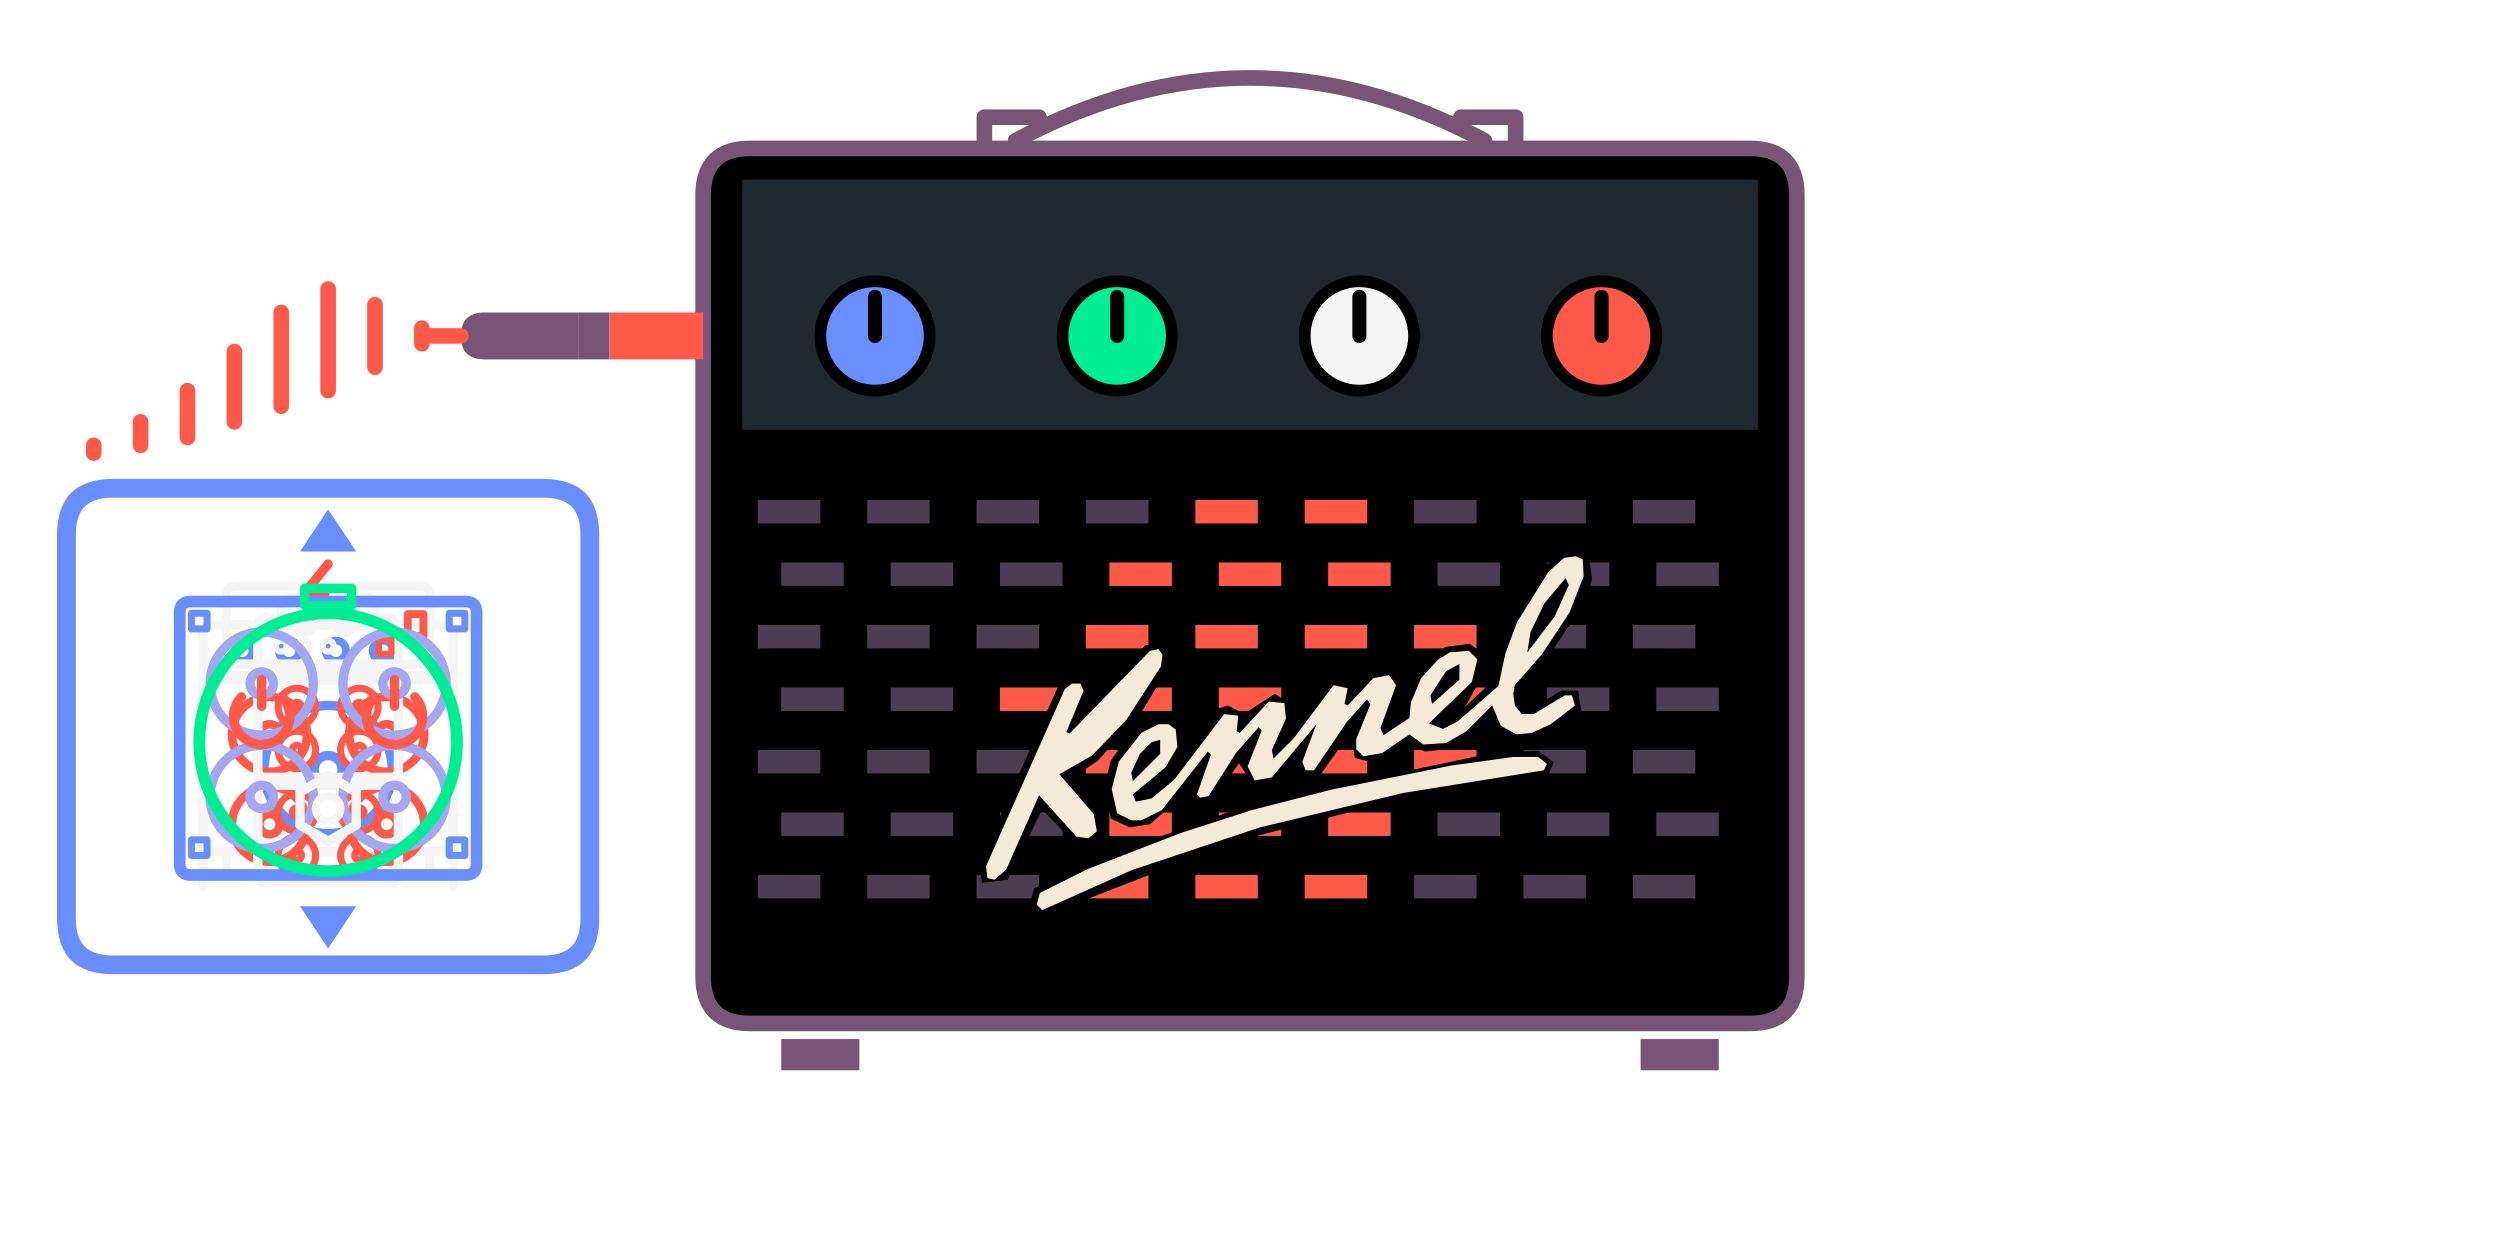
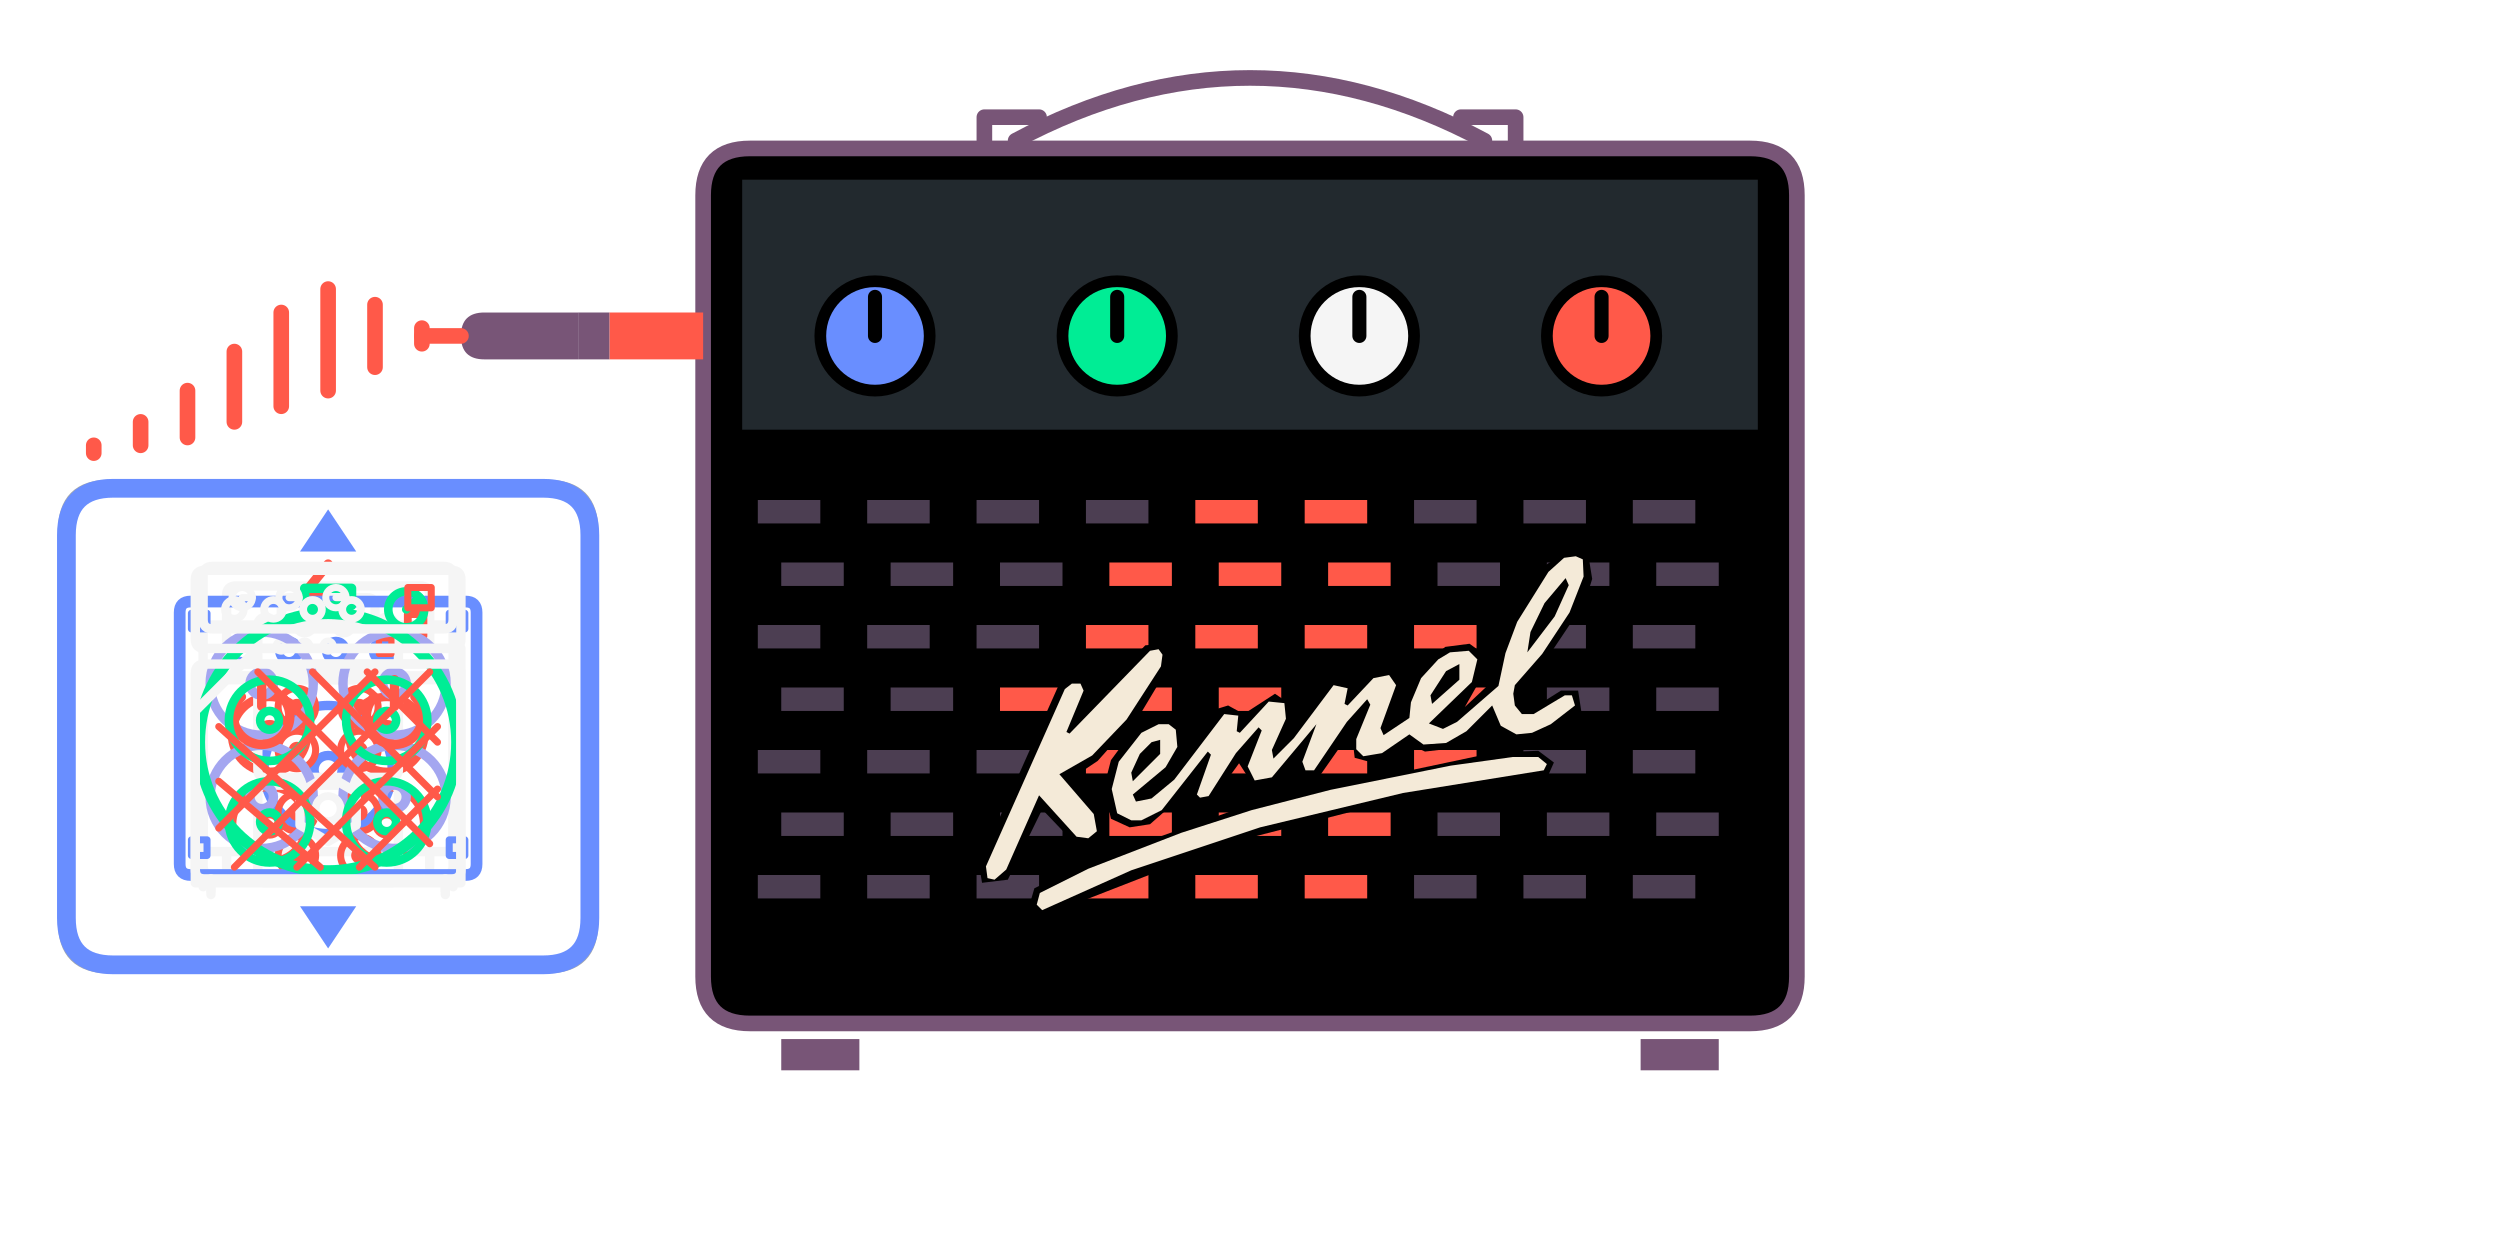
<svg xmlns="http://www.w3.org/2000/svg" width="320" height="160" viewBox="0 0 320 160">
  <path d="M130,18c20,-10.7,40,-10.7,60,0" fill="none" stroke="#785577" stroke-width="2" stroke-linecap="round" stroke-linejoin="round" />
  <path d="M126,18v-3h7" fill="none" stroke="#785577" stroke-width="2" stroke-linecap="round" stroke-linejoin="round" />
  <path d="M187,15h7v3" fill="none" stroke="#785577" stroke-width="2" stroke-linecap="round" stroke-linejoin="round" />
  <path d="M96,19h128c4,0,6,2,6,6v100c0,4,-2,6,-6,6h-128c-4,0,-6,-2,-6,-6v-100c0,-4,2,-6,6,-6z" fill="#000000" stroke="#785577" stroke-width="2" stroke-linecap="round" stroke-linejoin="round" />
  <path d="M95,23h130v32h-130z" fill="#22292e" />
  <path d="M100,133h10v4h-10z" fill="#785577" />
  <path d="M210,133h10v4h-10z" fill="#785577" />
  <path d="M97,64h8v3h-8z" fill="#4c3e52" />
  <path d="M111,64h8v3h-8z" fill="#4c3e52" />
  <path d="M125,64h8v3h-8z" fill="#4c3e52" />
  <path d="M139,64h8v3h-8z" fill="#4c3e52" />
  <path d="M181,64h8v3h-8z" fill="#4c3e52" />
  <path d="M195,64h8v3h-8z" fill="#4c3e52" />
  <path d="M209,64h8v3h-8z" fill="#4c3e52" />
  <path d="M100,72h8v3h-8z" fill="#4c3e52" />
  <path d="M114,72h8v3h-8z" fill="#4c3e52" />
  <path d="M128,72h8v3h-8z" fill="#4c3e52" />
  <path d="M184,72h8v3h-8z" fill="#4c3e52" />
  <path d="M198,72h8v3h-8z" fill="#4c3e52" />
  <path d="M212,72h8v3h-8z" fill="#4c3e52" />
  <path d="M97,80h8v3h-8z" fill="#4c3e52" />
  <path d="M111,80h8v3h-8z" fill="#4c3e52" />
  <path d="M125,80h8v3h-8z" fill="#4c3e52" />
  <path d="M195,80h8v3h-8z" fill="#4c3e52" />
  <path d="M209,80h8v3h-8z" fill="#4c3e52" />
  <path d="M100,88h8v3h-8z" fill="#4c3e52" />
  <path d="M114,88h8v3h-8z" fill="#4c3e52" />
  <path d="M198,88h8v3h-8z" fill="#4c3e52" />
  <path d="M212,88h8v3h-8z" fill="#4c3e52" />
  <path d="M97,96h8v3h-8z" fill="#4c3e52" />
  <path d="M111,96h8v3h-8z" fill="#4c3e52" />
  <path d="M125,96h8v3h-8z" fill="#4c3e52" />
  <path d="M195,96h8v3h-8z" fill="#4c3e52" />
  <path d="M209,96h8v3h-8z" fill="#4c3e52" />
  <path d="M100,104h8v3h-8z" fill="#4c3e52" />
  <path d="M114,104h8v3h-8z" fill="#4c3e52" />
  <path d="M128,104h8v3h-8z" fill="#4c3e52" />
  <path d="M184,104h8v3h-8z" fill="#4c3e52" />
  <path d="M198,104h8v3h-8z" fill="#4c3e52" />
  <path d="M212,104h8v3h-8z" fill="#4c3e52" />
  <path d="M97,112h8v3h-8z" fill="#4c3e52" />
  <path d="M111,112h8v3h-8z" fill="#4c3e52" />
  <path d="M125,112h8v3h-8z" fill="#4c3e52" />
  <path d="M181,112h8v3h-8z" fill="#4c3e52" />
  <path d="M195,112h8v3h-8z" fill="#4c3e52" />
  <path d="M209,112h8v3h-8z" fill="#4c3e52" />
  <g id="speaker">
    <path d="M153,64h8v3h-8z" fill="#ff5949" />
    <path d="M167,64h8v3h-8z" fill="#ff5949" />
    <path d="M142,72h8v3h-8z" fill="#ff5949" />
    <path d="M156,72h8v3h-8z" fill="#ff5949" />
    <path d="M170,72h8v3h-8z" fill="#ff5949" />
    <path d="M139,80h8v3h-8z" fill="#ff5949" />
    <path d="M153,80h8v3h-8z" fill="#ff5949" />
    <path d="M167,80h8v3h-8z" fill="#ff5949" />
    <path d="M181,80h8v3h-8z" fill="#ff5949" />
    <path d="M128,88h8v3h-8z" fill="#ff5949" />
    <path d="M142,88h8v3h-8z" fill="#ff5949" />
    <path d="M156,88h8v3h-8z" fill="#ff5949" />
    <path d="M170,88h8v3h-8z" fill="#ff5949" />
    <path d="M184,88h8v3h-8z" fill="#ff5949" />
    <path d="M139,96h8v3h-8z" fill="#ff5949" />
    <path d="M153,96h8v3h-8z" fill="#ff5949" />
    <path d="M167,96h8v3h-8z" fill="#ff5949" />
    <path d="M181,96h8v3h-8z" fill="#ff5949" />
    <path d="M142,104h8v3h-8z" fill="#ff5949" />
    <path d="M156,104h8v3h-8z" fill="#ff5949" />
    <path d="M170,104h8v3h-8z" fill="#ff5949" />
    <path d="M139,112h8v3h-8z" fill="#ff5949" />
    <path d="M153,112h8v3h-8z" fill="#ff5949" />
    <path d="M167,112h8v3h-8z" fill="#ff5949" />
  </g>
  <path d="M198.9,97.6l-2,-1.5l-5.5,0.2l-31.2,6.6l-21.6,7.7l-6.2,3.1l-0.7,2.4l1.5,1.3l24.9,-9.7l18,-4.6l22,-3.7z" fill="#000000" />
  <path d="M149,82.4l-2.4,0.2l-7.3,7.5l-0.4,-3.3l-3.3,0.7l-10.3,23.1l0.4,2.4l3.3,-0.4l4.4,-9l4.2,4.4l3.5,-0.9l-0.4,-3.5l-3.5,-4l3.3,-2.2l5.7,-6.4l3.3,-5.5z" fill="#000000" />
  <path d="M203.3,71l-2.4,-0.7l-3.3,2.2l-4.2,6.8l-2.4,7.9l-3.5,3.3l2.6,-4.6l-0.2,-2.2l-1.8,-1.3l-3.1,0.4l-3.1,2.4l-3.5,7l1.1,-4.8l-1.8,-2l-2.6,0.7l-1.8,1.8l-1.3,-1.1l-2,0.2l-4.8,6.4l0.2,-3.1l-2.2,-1.5l-4,2.6l-2,-1.1l-1.3,0.4l-4.6,6.2l-0.2,-4.2l-2.9,-0.9l-2.9,1.3l-3.1,4.2l-0.9,3.5l0.9,4l2.4,1.1l2.6,-0.4l4.8,-4.2l0.9,1.5h2l3.7,-5.1l2,3.1l2.9,-0.7l2.2,-2.2l0.9,1.3h2.4l4,-5.7l0.4,3.5l2.6,0.7l4.4,-2.4l2,0.9l3.5,-0.4l4.8,-3.5l3.5,2.6l5.1,-1.5l3.1,-2.4l-0.4,-2.6h-2.2l-3.5,2.2l-1.5,-1.5l8.1,-12.1l0.9,-2.9z" fill="#000000" />
  <path d="M198,97.8l-1.1,-0.9h-3.3l-7.9,1.1l-15.4,3.1l-10.1,2.6l-9,2.9l-11.9,4.6l-6.2,3.1l-0.4,1.5l0.7,0.7l11.4,-5.1l16.5,-5.5l18.3,-4.4l18,-2.9z" fill="#f4ead8" />
  <path d="M148.3,83.1l-1.1,0.2l-10.3,10.6l-0.4,-0.2l2.2,-5.3l-0.4,-0.9h-1.1l-0.9,0.7l-10.1,22.7l0.2,1.5l0.9,0.2l1.5,-1.3l4.2,-9.5l4.8,5.3l1.5,0.2l1.1,-0.9l-0.4,-2.2l-4.4,-5.1l4.2,-2.4l4.4,-4.6l4.4,-6.8l0.2,-1.5z" fill="#f4ead8" />
  <path d="M202.6,71.6l-0.9,-0.4l-1.5,0.2l-2,1.8l-4,6.4l-1.5,4l-0.9,4.2l-5.3,4.6l-1.8,0.9l-1.8,-0.7l5.5,-5.3l0.7,-2.9l-1.1,-1.1l-2.4,0.2l-1.5,0.9l-2.2,2.4l-1.3,3.1l-0.2,2l-3.3,2.2l-0.4,-0.9l2,-5.5l-0.9,-1.3l-2,0.4l-3.3,3.5l-0.4,-0.2l0.4,-2l-1.8,-0.4l-5.1,6.8l-2.6,2.6l-0.2,-1.1l1.8,-4l-0.2,-2l-2,-0.2l-3.7,4l-0.4,-0.2l0.2,-2l-1.8,-0.2l-6.4,8.4l-2.9,2.4l-2,0.4l-0.4,-0.9l4.2,-3.5l1.5,-2.6l-0.2,-2.2l-0.9,-0.7h-1.3l-2.2,1.1l-2.9,3.7l-0.9,3.5l0.7,3.1l1.8,0.9h1.3l2.6,-1.3l5.9,-7.5l0.4,0.4l-1.8,5.1l0.4,0.4l1.1,-0.2l3.5,-5.5l2.9,-3.3l0.4,0.4l-1.8,4.6l0.9,1.8l2.2,-0.4l5.7,-6.8l-1.8,4.8l0.4,1.1h1.1l4.2,-6.2l2.6,-2.9l0.4,0.7l-1.8,4.4v1.3l0.9,0.9l2.4,-0.4l3.5,-2.4l1.8,1.3l2.9,-0.2l2.6,-1.5l3.3,-3.3l1.1,2.6l2,1.1l2,-0.2l2.4,-1.1l3.1,-2.4l-0.4,-1.3h-0.9l-4,2.4h-1.5l-0.9,-1.1l-0.2,-1.5l0.2,-1.1l3.5,-4l3.5,-5.3l1.8,-4.6z" fill="#f4ead8" />
  <path d="M148.5,94.7v1.8l-3.5,3.5l-0.2,-1.1l1.1,-2.4l1.5,-1.5z" fill="#000000" />
  <path d="M186.8,85v2l-3.5,3.1l-0.2,-1.1l2,-3.1z" fill="#000000" />
  <path d="M200.4,74l0.4,0.9l-1.8,4l-3.5,4.6l0.4,-2.6l1.8,-3.7z" fill="#000000" />
  <circle cx="112" cy="43" r="7" fill="#698eff" stroke="#000000" stroke-width="1.5" />
  <g id="dial0">
    <path d="M112,43v-5" fill="none" stroke="#000000" stroke-width="1.8" stroke-linecap="round" stroke-linejoin="round" />
  </g>
  <circle cx="143" cy="43" r="7" fill="#00ed95" stroke="#000000" stroke-width="1.5" />
  <g id="dial1">
    <path d="M143,43v-5" fill="none" stroke="#000000" stroke-width="1.8" stroke-linecap="round" stroke-linejoin="round" />
  </g>
  <circle cx="174" cy="43" r="7" fill="#f5f5f5" stroke="#000000" stroke-width="1.5" />
  <g id="dial2">
    <path d="M174,43v-5" fill="none" stroke="#000000" stroke-width="1.8" stroke-linecap="round" stroke-linejoin="round" />
  </g>
  <circle cx="205" cy="43" r="7" fill="#ff5949" stroke="#000000" stroke-width="1.5" />
  <g id="dial3">
    <path d="M205,43v-5" fill="none" stroke="#000000" stroke-width="1.8" stroke-linecap="round" stroke-linejoin="round" />
  </g>
  <path d="M90,40h-12v6h12z" fill="#ff5949" />
  <path d="M78,40h-4v6h4z" fill="#785577" />
  <path d="M74,40h-12c-2,0,-3,1,-3,3c0,2,1,3,3,3h12z" fill="#785577" />
  <g id="input_wave">
    <path d="M12,58v-1" fill="none" stroke="#ff5949" stroke-width="2" stroke-linecap="round" stroke-linejoin="round" />
    <path d="M18,57v-3" fill="none" stroke="#ff5949" stroke-width="2" stroke-linecap="round" stroke-linejoin="round" />
    <path d="M24,56v-6" fill="none" stroke="#ff5949" stroke-width="2" stroke-linecap="round" stroke-linejoin="round" />
    <path d="M30,54v-9" fill="none" stroke="#ff5949" stroke-width="2" stroke-linecap="round" stroke-linejoin="round" />
    <path d="M36,52v-12" fill="none" stroke="#ff5949" stroke-width="2" stroke-linecap="round" stroke-linejoin="round" />
    <path d="M42,50v-13" fill="none" stroke="#ff5949" stroke-width="2" stroke-linecap="round" stroke-linejoin="round" />
    <path d="M48,47v-8" fill="none" stroke="#ff5949" stroke-width="2" stroke-linecap="round" stroke-linejoin="round" />
    <path d="M54,44v-2" fill="none" stroke="#ff5949" stroke-width="2" stroke-linecap="round" stroke-linejoin="round" />
    <path d="M54,43h5" fill="none" stroke="#ff5949" stroke-width="2" stroke-linecap="round" stroke-linejoin="round" />
  </g>
  <g id="box_n">
    <path d="M14,62H70C74,62,76,64,76,68V118C76,122,74,124,70,124H14C10,124,8,122,8,118V68C8,64,10,62,14,62z" fill="none" stroke="#a0a6ae" stroke-width="1.2" stroke-linecap="round" stroke-linejoin="round" />
  </g>
  <g id="box_h">
    <path d="M14.5,62.5H69.5C73.5,62.5,75.5,64.5,75.5,68.5V117.5C75.5,121.5,73.5,123.5,69.5,123.5H14.5C10.5,123.5,8.5,121.5,8.5,117.5V68.5C8.5,64.5,10.5,62.5,14.5,62.5z" fill="none" stroke="#698eff" stroke-width="2.4" stroke-linecap="round" stroke-linejoin="round" />
    <path d="M42,65.2L38.4,70.6H45.6z" fill="#698eff" />
    <path d="M42,121.4L38.4,116H45.6z" fill="#698eff" />
  </g>
  <g id="icon0">
    <path d="M27.2,80H56.8C57.6,80,58,80.4,58,81.2V107.8C58,108.6,57.6,109,56.8,109H27.2C26.4,109,26,108.6,26,107.8V81.2C26,80.4,26.4,80,27.2,80z" fill="none" stroke="#f5f5f5" stroke-width="1.2" stroke-linecap="round" stroke-linejoin="round" />
    <path d="M37,76.5H47C47.667,76.5,48,76.833,48,77.5V79C48,79.667,47.667,80,47,80H37C36.333,80,36,79.667,36,79V77.5C36,76.833,36.333,76.5,37,76.5z" fill="none" stroke="#f5f5f5" stroke-width="1.2" stroke-linecap="round" stroke-linejoin="round" />
    <path d="M26,86.5H58" fill="none" stroke="#f5f5f5" stroke-width="1.2" stroke-linecap="round" stroke-linejoin="round" />
    <circle cx="31" cy="83.3" r="1.3" fill="none" stroke="#698eff" stroke-width="1" stroke-linecap="round" stroke-linejoin="round" />
    <circle cx="37" cy="83.3" r="1.3" fill="none" stroke="#698eff" stroke-width="1" stroke-linecap="round" stroke-linejoin="round" />
    <circle cx="43" cy="83.3" r="1.3" fill="none" stroke="#698eff" stroke-width="1" stroke-linecap="round" stroke-linejoin="round" />
    <circle cx="49" cy="83.3" r="1.3" fill="none" stroke="#698eff" stroke-width="1" stroke-linecap="round" stroke-linejoin="round" />
    <circle cx="42" cy="98.5" r="8.2" fill="none" stroke="#698eff" stroke-width="1.2" stroke-linecap="round" stroke-linejoin="round" />
    <circle cx="42" cy="98.5" r="1.8" fill="none" stroke="#698eff" stroke-width="1.2" stroke-linecap="round" stroke-linejoin="round" />
    <path d="M29,109v2M55,109v2" fill="none" stroke="#f5f5f5" stroke-width="1.2" stroke-linecap="round" stroke-linejoin="round" />
  </g>
  <g id="icon1">
    <path d="M30.2,75H53.8C54.6,75,55,75.4,55,76.2V83.8C55,84.6,54.6,85,53.8,85H30.2C29.4,85,29,84.6,29,83.8V76.2C29,75.4,29.4,75,30.2,75z" fill="none" stroke="#f5f5f5" stroke-width="1.2" stroke-linecap="round" stroke-linejoin="round" />
    <path d="M27.2,87H56.8C57.6,87,58,87.4,58,88.2V110.8C58,111.6,57.6,112,56.8,112H27.2C26.4,112,26,111.6,26,110.8V88.2C26,87.4,26.4,87,27.2,87z" fill="none" stroke="#f5f5f5" stroke-width="1.2" stroke-linecap="round" stroke-linejoin="round" />
    <path d="M26,112v1.5M58,112v1.5" fill="none" stroke="#f5f5f5" stroke-width="1.2" stroke-linecap="round" stroke-linejoin="round" />
    <circle cx="34" cy="80" r="1.1" fill="none" stroke="#f5f5f5" stroke-width="1" stroke-linecap="round" stroke-linejoin="round" />
    <circle cx="39" cy="80" r="1.1" fill="none" stroke="#f5f5f5" stroke-width="1" stroke-linecap="round" stroke-linejoin="round" />
    <circle cx="44" cy="80" r="1.1" fill="none" stroke="#f5f5f5" stroke-width="1" stroke-linecap="round" stroke-linejoin="round" />
    <circle cx="49.5" cy="80" r="1.1" fill="none" stroke="#f5f5f5" stroke-width="1" stroke-linecap="round" stroke-linejoin="round" />
    <path d="M52.2,78.6h2v2.8h-2z" fill="none" stroke="#ff5949" stroke-width="1" stroke-linecap="round" stroke-linejoin="round" />
    <circle cx="34.5" cy="94" r="4.8" fill="none" stroke="#ff5949" stroke-width="1.1" stroke-linecap="round" stroke-linejoin="round" />
    <circle cx="34.5" cy="94" r="1.3" fill="none" stroke="#ff5949" stroke-width="1.1" stroke-linecap="round" stroke-linejoin="round" />
    <circle cx="34.5" cy="105.5" r="4.8" fill="none" stroke="#ff5949" stroke-width="1.1" stroke-linecap="round" stroke-linejoin="round" />
    <circle cx="34.5" cy="105.5" r="1.3" fill="none" stroke="#ff5949" stroke-width="1.1" stroke-linecap="round" stroke-linejoin="round" />
    <circle cx="49.5" cy="94" r="4.8" fill="none" stroke="#ff5949" stroke-width="1.1" stroke-linecap="round" stroke-linejoin="round" />
    <circle cx="49.5" cy="94" r="1.3" fill="none" stroke="#ff5949" stroke-width="1.1" stroke-linecap="round" stroke-linejoin="round" />
    <circle cx="49.5" cy="105.5" r="4.8" fill="none" stroke="#ff5949" stroke-width="1.1" stroke-linecap="round" stroke-linejoin="round" />
    <circle cx="49.5" cy="105.5" r="1.3" fill="none" stroke="#ff5949" stroke-width="1.1" stroke-linecap="round" stroke-linejoin="round" />
  </g>
  <g id="icon2">
    <path d="M42,72.2l-3,3.7h2.6l-2,3.4" fill="none" stroke="#ff5949" stroke-width="1.2" stroke-linecap="round" stroke-linejoin="round" />
    <path d="M34,80H50C50.667,80,51,80.333,51,81V84.5C51,85.167,50.667,85.5,50,85.5H34C33.333,85.5,33,85.167,33,84.5V81C33,80.333,33.333,80,34,80z" fill="none" stroke="#f5f5f5" stroke-width="1.2" stroke-linecap="round" stroke-linejoin="round" />
    <path d="M33,85.5v1.2M51,85.5v1.2" fill="none" stroke="#f5f5f5" stroke-width="1.2" stroke-linecap="round" stroke-linejoin="round" />
    <path d="M34,87H50C50.667,87,51,87.333,51,88V98.5C51,99.167,50.667,99.5,50,99.5H34C33.333,99.5,33,99.167,33,98.5V88C33,87.333,33.333,87,34,87z" fill="none" stroke="#f5f5f5" stroke-width="1.2" stroke-linecap="round" stroke-linejoin="round" />
    <path d="M34,100.5H50C50.667,100.5,51,100.833,51,101.5V112C51,112.667,50.667,113,50,113H34C33.333,113,33,112.667,33,112V101.5C33,100.833,33.333,100.5,34,100.5z" fill="none" stroke="#f5f5f5" stroke-width="1.2" stroke-linecap="round" stroke-linejoin="round" />
    <circle cx="38" cy="90.5" r="2.4" fill="none" stroke="#ff5949" stroke-width="0.9" stroke-linecap="round" stroke-linejoin="round" />
    <circle cx="38" cy="90.5" r="0.6" fill="none" stroke="#ff5949" stroke-width="0.9" stroke-linecap="round" stroke-linejoin="round" />
    <circle cx="38" cy="96" r="2.4" fill="none" stroke="#ff5949" stroke-width="0.9" stroke-linecap="round" stroke-linejoin="round" />
    <circle cx="38" cy="96" r="0.6" fill="none" stroke="#ff5949" stroke-width="0.9" stroke-linecap="round" stroke-linejoin="round" />
    <circle cx="46" cy="90.5" r="2.4" fill="none" stroke="#ff5949" stroke-width="0.9" stroke-linecap="round" stroke-linejoin="round" />
    <circle cx="46" cy="90.5" r="0.6" fill="none" stroke="#ff5949" stroke-width="0.9" stroke-linecap="round" stroke-linejoin="round" />
    <circle cx="46" cy="96" r="2.4" fill="none" stroke="#ff5949" stroke-width="0.9" stroke-linecap="round" stroke-linejoin="round" />
    <circle cx="46" cy="96" r="0.6" fill="none" stroke="#ff5949" stroke-width="0.9" stroke-linecap="round" stroke-linejoin="round" />
    <circle cx="38" cy="104.0" r="2.4" fill="none" stroke="#ff5949" stroke-width="0.9" stroke-linecap="round" stroke-linejoin="round" />
    <circle cx="38" cy="104.0" r="0.6" fill="none" stroke="#ff5949" stroke-width="0.9" stroke-linecap="round" stroke-linejoin="round" />
    <circle cx="38" cy="109.5" r="2.4" fill="none" stroke="#ff5949" stroke-width="0.9" stroke-linecap="round" stroke-linejoin="round" />
    <circle cx="38" cy="109.5" r="0.6" fill="none" stroke="#ff5949" stroke-width="0.9" stroke-linecap="round" stroke-linejoin="round" />
    <circle cx="46" cy="104.0" r="2.4" fill="none" stroke="#ff5949" stroke-width="0.9" stroke-linecap="round" stroke-linejoin="round" />
    <circle cx="46" cy="104.0" r="0.6" fill="none" stroke="#ff5949" stroke-width="0.9" stroke-linecap="round" stroke-linejoin="round" />
    <circle cx="46" cy="109.5" r="2.4" fill="none" stroke="#ff5949" stroke-width="0.9" stroke-linecap="round" stroke-linejoin="round" />
    <circle cx="46" cy="109.5" r="0.6" fill="none" stroke="#ff5949" stroke-width="0.9" stroke-linecap="round" stroke-linejoin="round" />
    <circle cx="36" cy="82.7" r="0.7" fill="none" stroke="#f5f5f5" stroke-width="0.8" stroke-linecap="round" stroke-linejoin="round" />
    <circle cx="39" cy="82.7" r="0.7" fill="none" stroke="#f5f5f5" stroke-width="0.8" stroke-linecap="round" stroke-linejoin="round" />
    <circle cx="42" cy="82.7" r="0.7" fill="none" stroke="#f5f5f5" stroke-width="0.8" stroke-linecap="round" stroke-linejoin="round" />
    <path d="M48.5,81.7h1.6v2h-1.6z" fill="none" stroke="#ff5949" stroke-width="0.8" stroke-linecap="round" stroke-linejoin="round" />
  </g>
  <g id="icon3">
    <path d="M24.4,77H59.6C60.533,77,61,77.467,61,78.4V110.6C61,111.533,60.533,112,59.6,112H24.4C23.467,112,23,111.533,23,110.6V78.4C23,77.467,23.467,77,24.4,77z" fill="none" stroke="#698eff" stroke-width="1.5" stroke-linecap="round" stroke-linejoin="round" />
    <path d="M24.5,78.5h2v2h-2z" fill="none" stroke="#698eff" stroke-width="0.9" stroke-linecap="round" stroke-linejoin="round" />
    <path d="M57.5,78.5h2v2h-2z" fill="none" stroke="#698eff" stroke-width="0.9" stroke-linecap="round" stroke-linejoin="round" />
    <path d="M24.5,107.5h2v2h-2z" fill="none" stroke="#698eff" stroke-width="0.9" stroke-linecap="round" stroke-linejoin="round" />
    <path d="M57.5,107.5h2v2h-2z" fill="none" stroke="#698eff" stroke-width="0.9" stroke-linecap="round" stroke-linejoin="round" />
    <circle cx="33.5" cy="87.5" r="6.6" fill="none" stroke="#a4a6f0" stroke-width="1.2" stroke-linecap="round" stroke-linejoin="round" />
    <circle cx="33.5" cy="87.5" r="1.5" fill="none" stroke="#a4a6f0" stroke-width="1.2" stroke-linecap="round" stroke-linejoin="round" />
    <circle cx="33.5" cy="102" r="6.6" fill="none" stroke="#a4a6f0" stroke-width="1.2" stroke-linecap="round" stroke-linejoin="round" />
    <circle cx="33.5" cy="102" r="1.5" fill="none" stroke="#a4a6f0" stroke-width="1.2" stroke-linecap="round" stroke-linejoin="round" />
    <circle cx="50.5" cy="87.5" r="6.6" fill="none" stroke="#a4a6f0" stroke-width="1.2" stroke-linecap="round" stroke-linejoin="round" />
    <circle cx="50.5" cy="87.5" r="1.5" fill="none" stroke="#a4a6f0" stroke-width="1.2" stroke-linecap="round" stroke-linejoin="round" />
    <circle cx="50.5" cy="102" r="6.6" fill="none" stroke="#a4a6f0" stroke-width="1.2" stroke-linecap="round" stroke-linejoin="round" />
    <circle cx="50.5" cy="102" r="1.5" fill="none" stroke="#a4a6f0" stroke-width="1.2" stroke-linecap="round" stroke-linejoin="round" />
  </g>
  <g id="icon4">
    <circle cx="42" cy="95" r="16.5" fill="none" stroke="#00ed95" stroke-width="1.5" stroke-linecap="round" stroke-linejoin="round" />
    <path d="M39,77.5h6v-2.2h-6z" fill="none" stroke="#00ed95" stroke-width="1.2" stroke-linecap="round" stroke-linejoin="round" />
    <path d="M30.9,89.2C29.539,90.621,29.571,92.872,30.973,94.254C32.374,95.635,34.626,95.635,36.027,94.254C37.429,92.872,37.461,90.621,36.1,89.2" fill="none" stroke="#ff5949" stroke-width="1.2" stroke-linecap="round" stroke-linejoin="round" />
    <path d="M33.5,87v3.4" fill="none" stroke="#ff5949" stroke-width="1.2" stroke-linecap="round" stroke-linejoin="round" />
    <path d="M47.9,89.2C46.539,90.621,46.571,92.872,47.973,94.254C49.374,95.635,51.626,95.635,53.027,94.254C54.429,92.872,54.461,90.621,53.1,89.2" fill="none" stroke="#ff5949" stroke-width="1.2" stroke-linecap="round" stroke-linejoin="round" />
    <path d="M50.5,87v3.4" fill="none" stroke="#ff5949" stroke-width="1.2" stroke-linecap="round" stroke-linejoin="round" />
    <path d="M45.6,105.6L42.0,107.7L38.4,105.6L38.4,101.4L42.0,99.3L45.6,101.4z" fill="none" stroke="#f5f5f5" stroke-width="1.2" stroke-linecap="round" stroke-linejoin="round" />
    <circle cx="42" cy="103.5" r="1.6" fill="none" stroke="#f5f5f5" stroke-width="1" stroke-linecap="round" stroke-linejoin="round" />
  </g>
+   <g id="icon5">
+     <path d="M26.2,73H57.8C58.6,73,59,73.4,59,74.2V81.8C59,82.6,58.6,83,57.8,83H26.2C25.4,83,25,82.6,25,81.8V74.2C25,73.4,25.4,73,26.2,73z" fill="none" stroke="#f5f5f5" stroke-width="1.2" stroke-linecap="round" stroke-linejoin="round" />
+     <path d="M26.2,85H57.8C58.6,85,59,85.4,59,86.2V111.3C59,112.1,58.6,112.5,57.8,112.5H26.2C25.4,112.5,25,112.1,25,111.3V86.2C25,85.4,25.4,85,26.2,85z" fill="none" stroke="#f5f5f5" stroke-width="1.2" stroke-linecap="round" stroke-linejoin="round" />
+     <path d="M27,112.5v1.5M57,112.5v1.5" fill="none" stroke="#f5f5f5" stroke-width="1.2" stroke-linecap="round" stroke-linejoin="round" />
+     <circle cx="30" cy="78" r="1.2" fill="none" stroke="#f5f5f5" stroke-width="1" stroke-linecap="round" stroke-linejoin="round" />
+     <circle cx="35" cy="78" r="1.2" fill="none" stroke="#f5f5f5" stroke-width="1" stroke-linecap="round" stroke-linejoin="round" />
+     <circle cx="40" cy="78" r="1.2" fill="none" stroke="#f5f5f5" stroke-width="1" stroke-linecap="round" stroke-linejoin="round" />
+     <circle cx="45" cy="78" r="1.2" fill="none" stroke="#f5f5f5" stroke-width="1" stroke-linecap="round" stroke-linejoin="round" />
+     <circle cx="52" cy="78" r="2.3" fill="none" stroke="#00ed95" stroke-width="1.1" stroke-linecap="round" stroke-linejoin="round" />
+     <path d="M52,78l1.7,-1.5" fill="none" stroke="#00ed95" stroke-width="1.1" stroke-linecap="round" stroke-linejoin="round" />
+     <circle cx="34.5" cy="92.2" r="5.2" fill="none" stroke="#00ed95" stroke-width="1.1" stroke-linecap="round" stroke-linejoin="round" />
+     <circle cx="34.5" cy="92.2" r="1.2" fill="none" stroke="#00ed95" stroke-width="1.1" stroke-linecap="round" stroke-linejoin="round" />
+     <circle cx="34.5" cy="105.2" r="5.2" fill="none" stroke="#00ed95" stroke-width="1.1" stroke-linecap="round" stroke-linejoin="round" />
+     <circle cx="34.5" cy="105.2" r="1.2" fill="none" stroke="#00ed95" stroke-width="1.1" stroke-linecap="round" stroke-linejoin="round" />
+     <circle cx="49.5" cy="92.2" r="5.2" fill="none" stroke="#00ed95" stroke-width="1.1" stroke-linecap="round" stroke-linejoin="round" />
+     <circle cx="49.5" cy="92.2" r="1.2" fill="none" stroke="#00ed95" stroke-width="1.1" stroke-linecap="round" stroke-linejoin="round" />
+     <circle cx="49.5" cy="105.2" r="5.2" fill="none" stroke="#00ed95" stroke-width="1.1" stroke-linecap="round" stroke-linejoin="round" />
+     <circle cx="49.5" cy="105.2" r="1.2" fill="none" stroke="#00ed95" stroke-width="1.1" stroke-linecap="round" stroke-linejoin="round" />
+   </g>
+   <g id="icon6">
+     <path d="M27.2,72.5H56.8C57.6,72.5,58,72.9,58,73.7V79.3C58,80.1,57.6,80.5,56.8,80.5H27.2C26.4,80.5,26,80.1,26,79.3V73.7C26,72.9,26.4,72.5,27.2,72.5z" fill="none" stroke="#f5f5f5" stroke-width="1.2" stroke-linecap="round" stroke-linejoin="round" />
+     <path d="M25,113V91L33,83H59V113z" fill="none" stroke="#f5f5f5" stroke-width="1.2" stroke-linecap="round" stroke-linejoin="round" />
+     <path d="M27,113v1.5M57,113v1.5" fill="none" stroke="#f5f5f5" stroke-width="1.2" stroke-linecap="round" stroke-linejoin="round" />
+     <circle cx="31" cy="76.5" r="1.3" fill="none" stroke="#f5f5f5" stroke-width="0.9" stroke-linecap="round" stroke-linejoin="round" />
+     <circle cx="37" cy="76.5" r="1.3" fill="none" stroke="#f5f5f5" stroke-width="0.9" stroke-linecap="round" stroke-linejoin="round" />
+     <circle cx="43" cy="76.5" r="1.3" fill="none" stroke="#f5f5f5" stroke-width="0.9" stroke-linecap="round" stroke-linejoin="round" />
+     <path d="M31,76.5h1.3" fill="none" stroke="#f5f5f5" stroke-width="0.9" stroke-linecap="round" stroke-linejoin="round" />
+     <path d="M37,76.5h1.3" fill="none" stroke="#f5f5f5" stroke-width="0.9" stroke-linecap="round" stroke-linejoin="round" />
+     <path d="M43,76.5h1.3" fill="none" stroke="#f5f5f5" stroke-width="0.9" stroke-linecap="round" stroke-linejoin="round" />
+     <path d="M52.2,75.2h3v2.6h-3z" fill="none" stroke="#ff5949" stroke-width="0.9" stroke-linecap="round" stroke-linejoin="round" />
+     <path d="M33,86L55,108M40,86L56,102M47,86L56,95M28,93L48,111M28,100L41,111M48,86L28,106M55,86L30,111M56,93L38,111M56,101L46,111" fill="none" stroke="#ff5949" stroke-width="0.9" stroke-linecap="round" stroke-linejoin="round" />
+   </g>
</svg>
